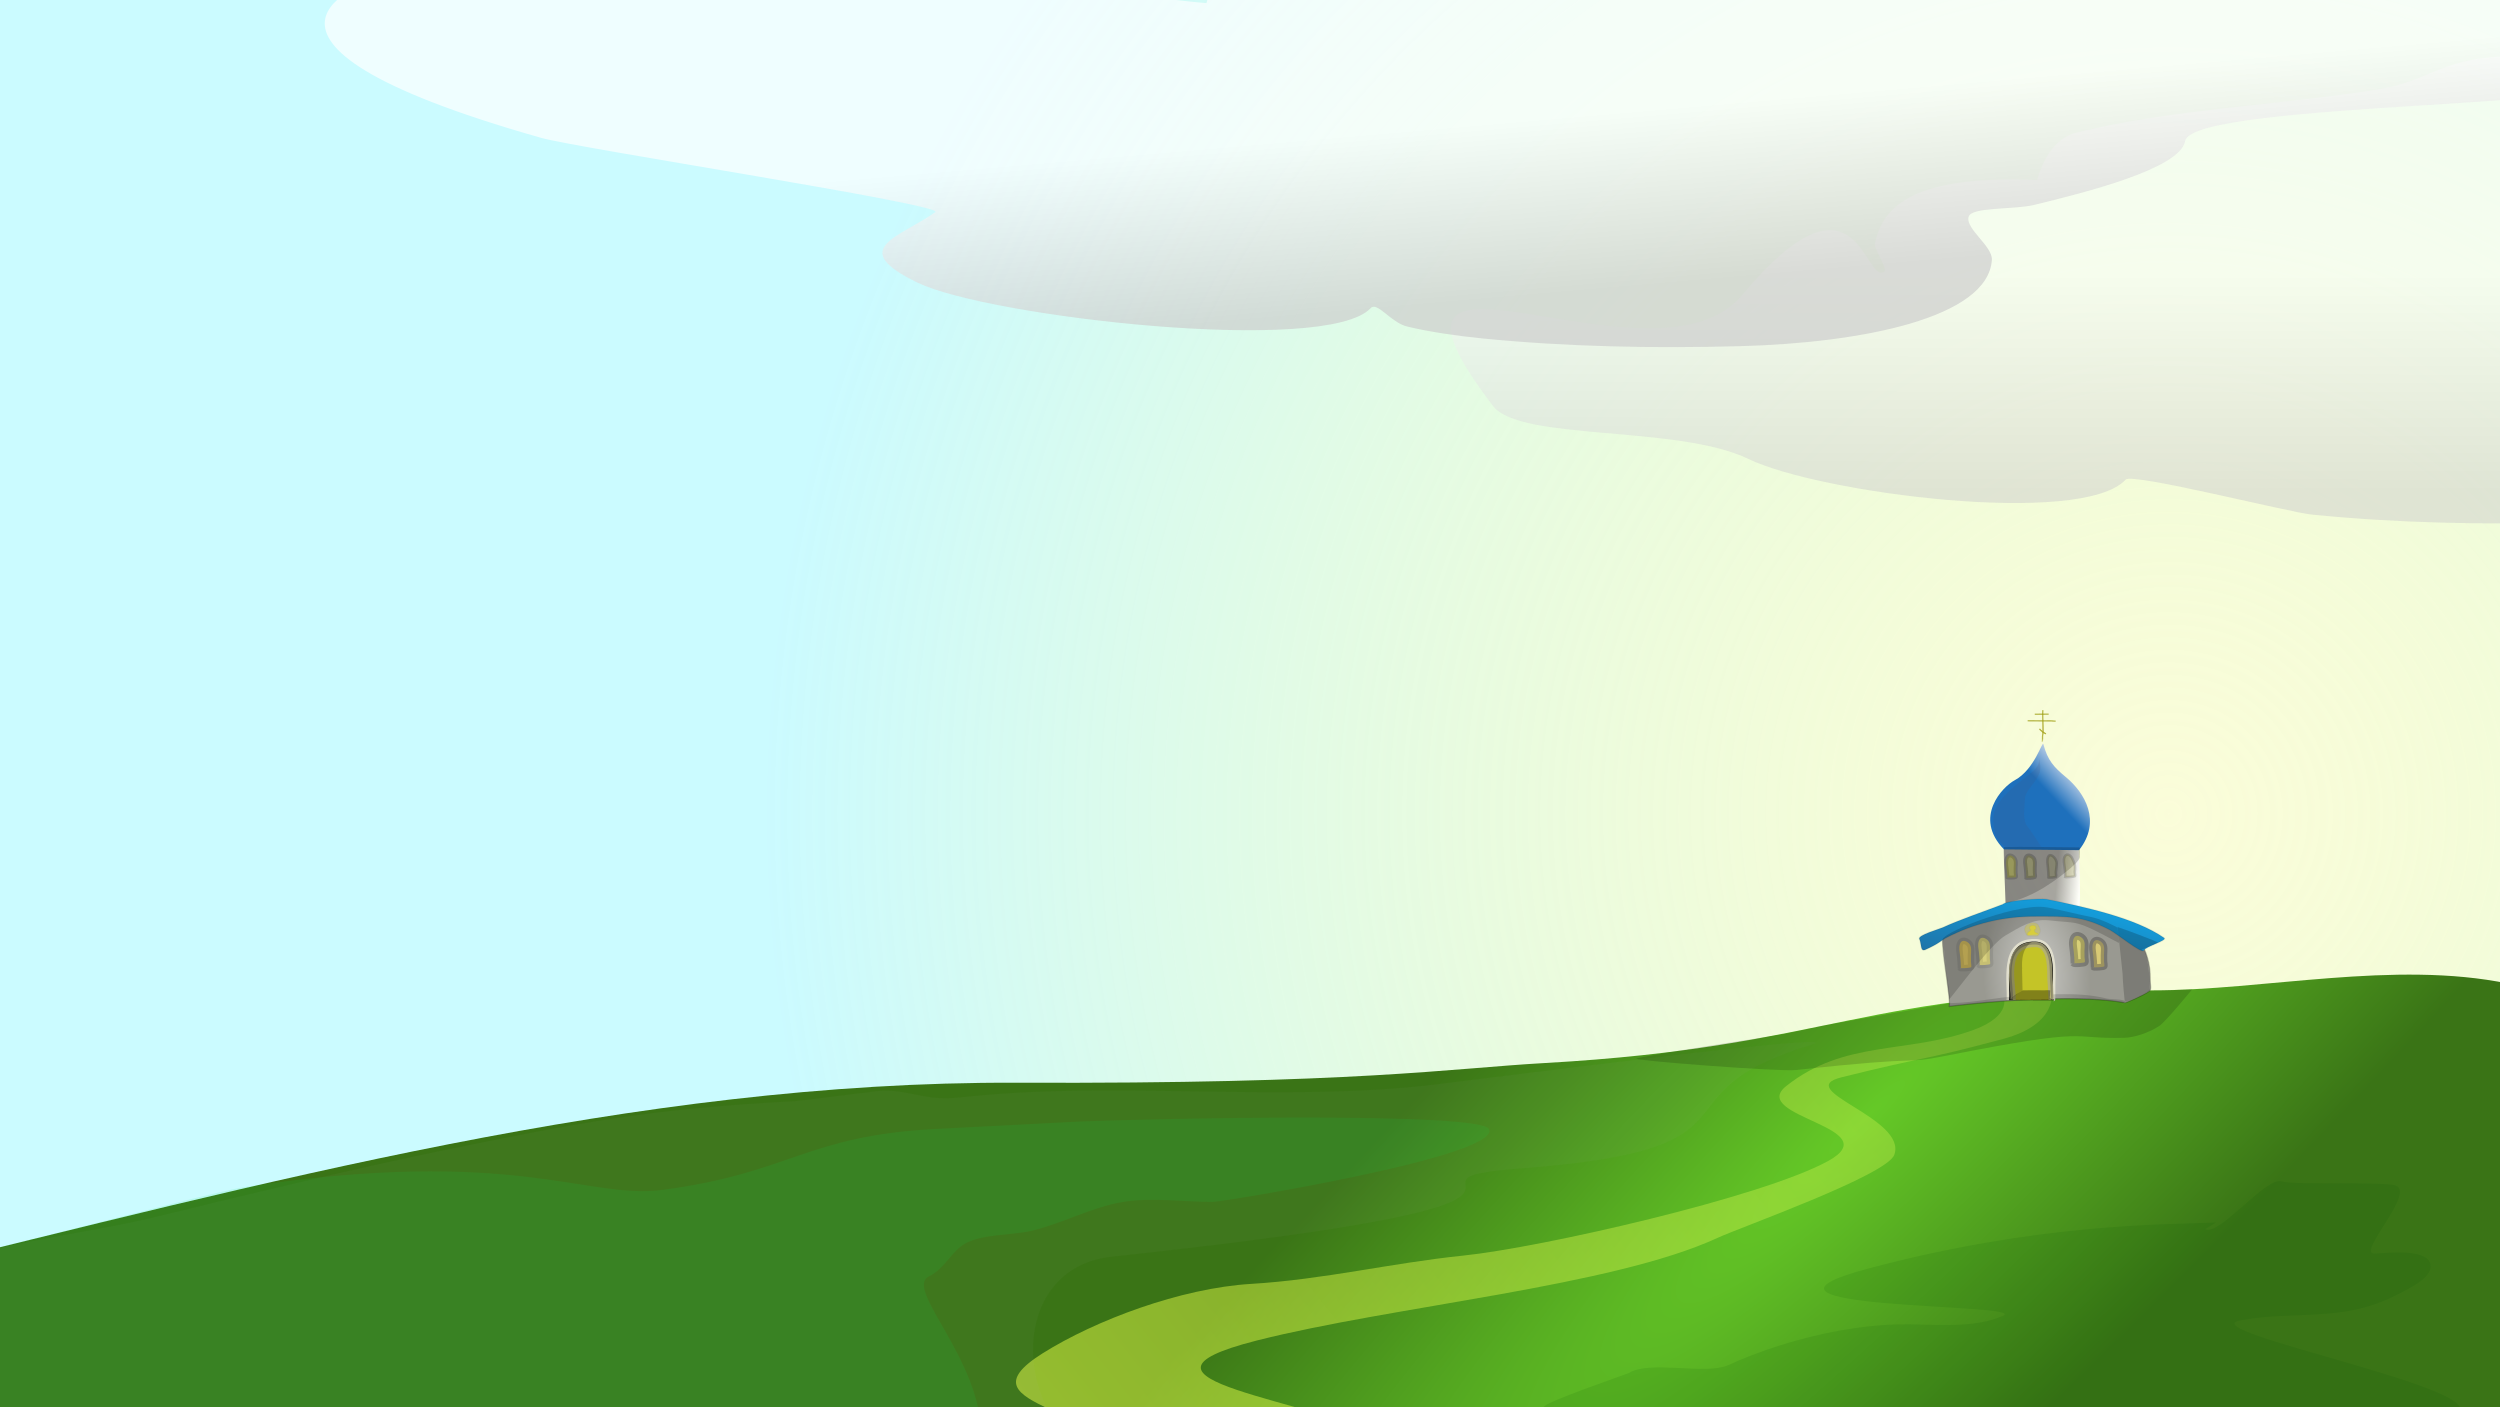
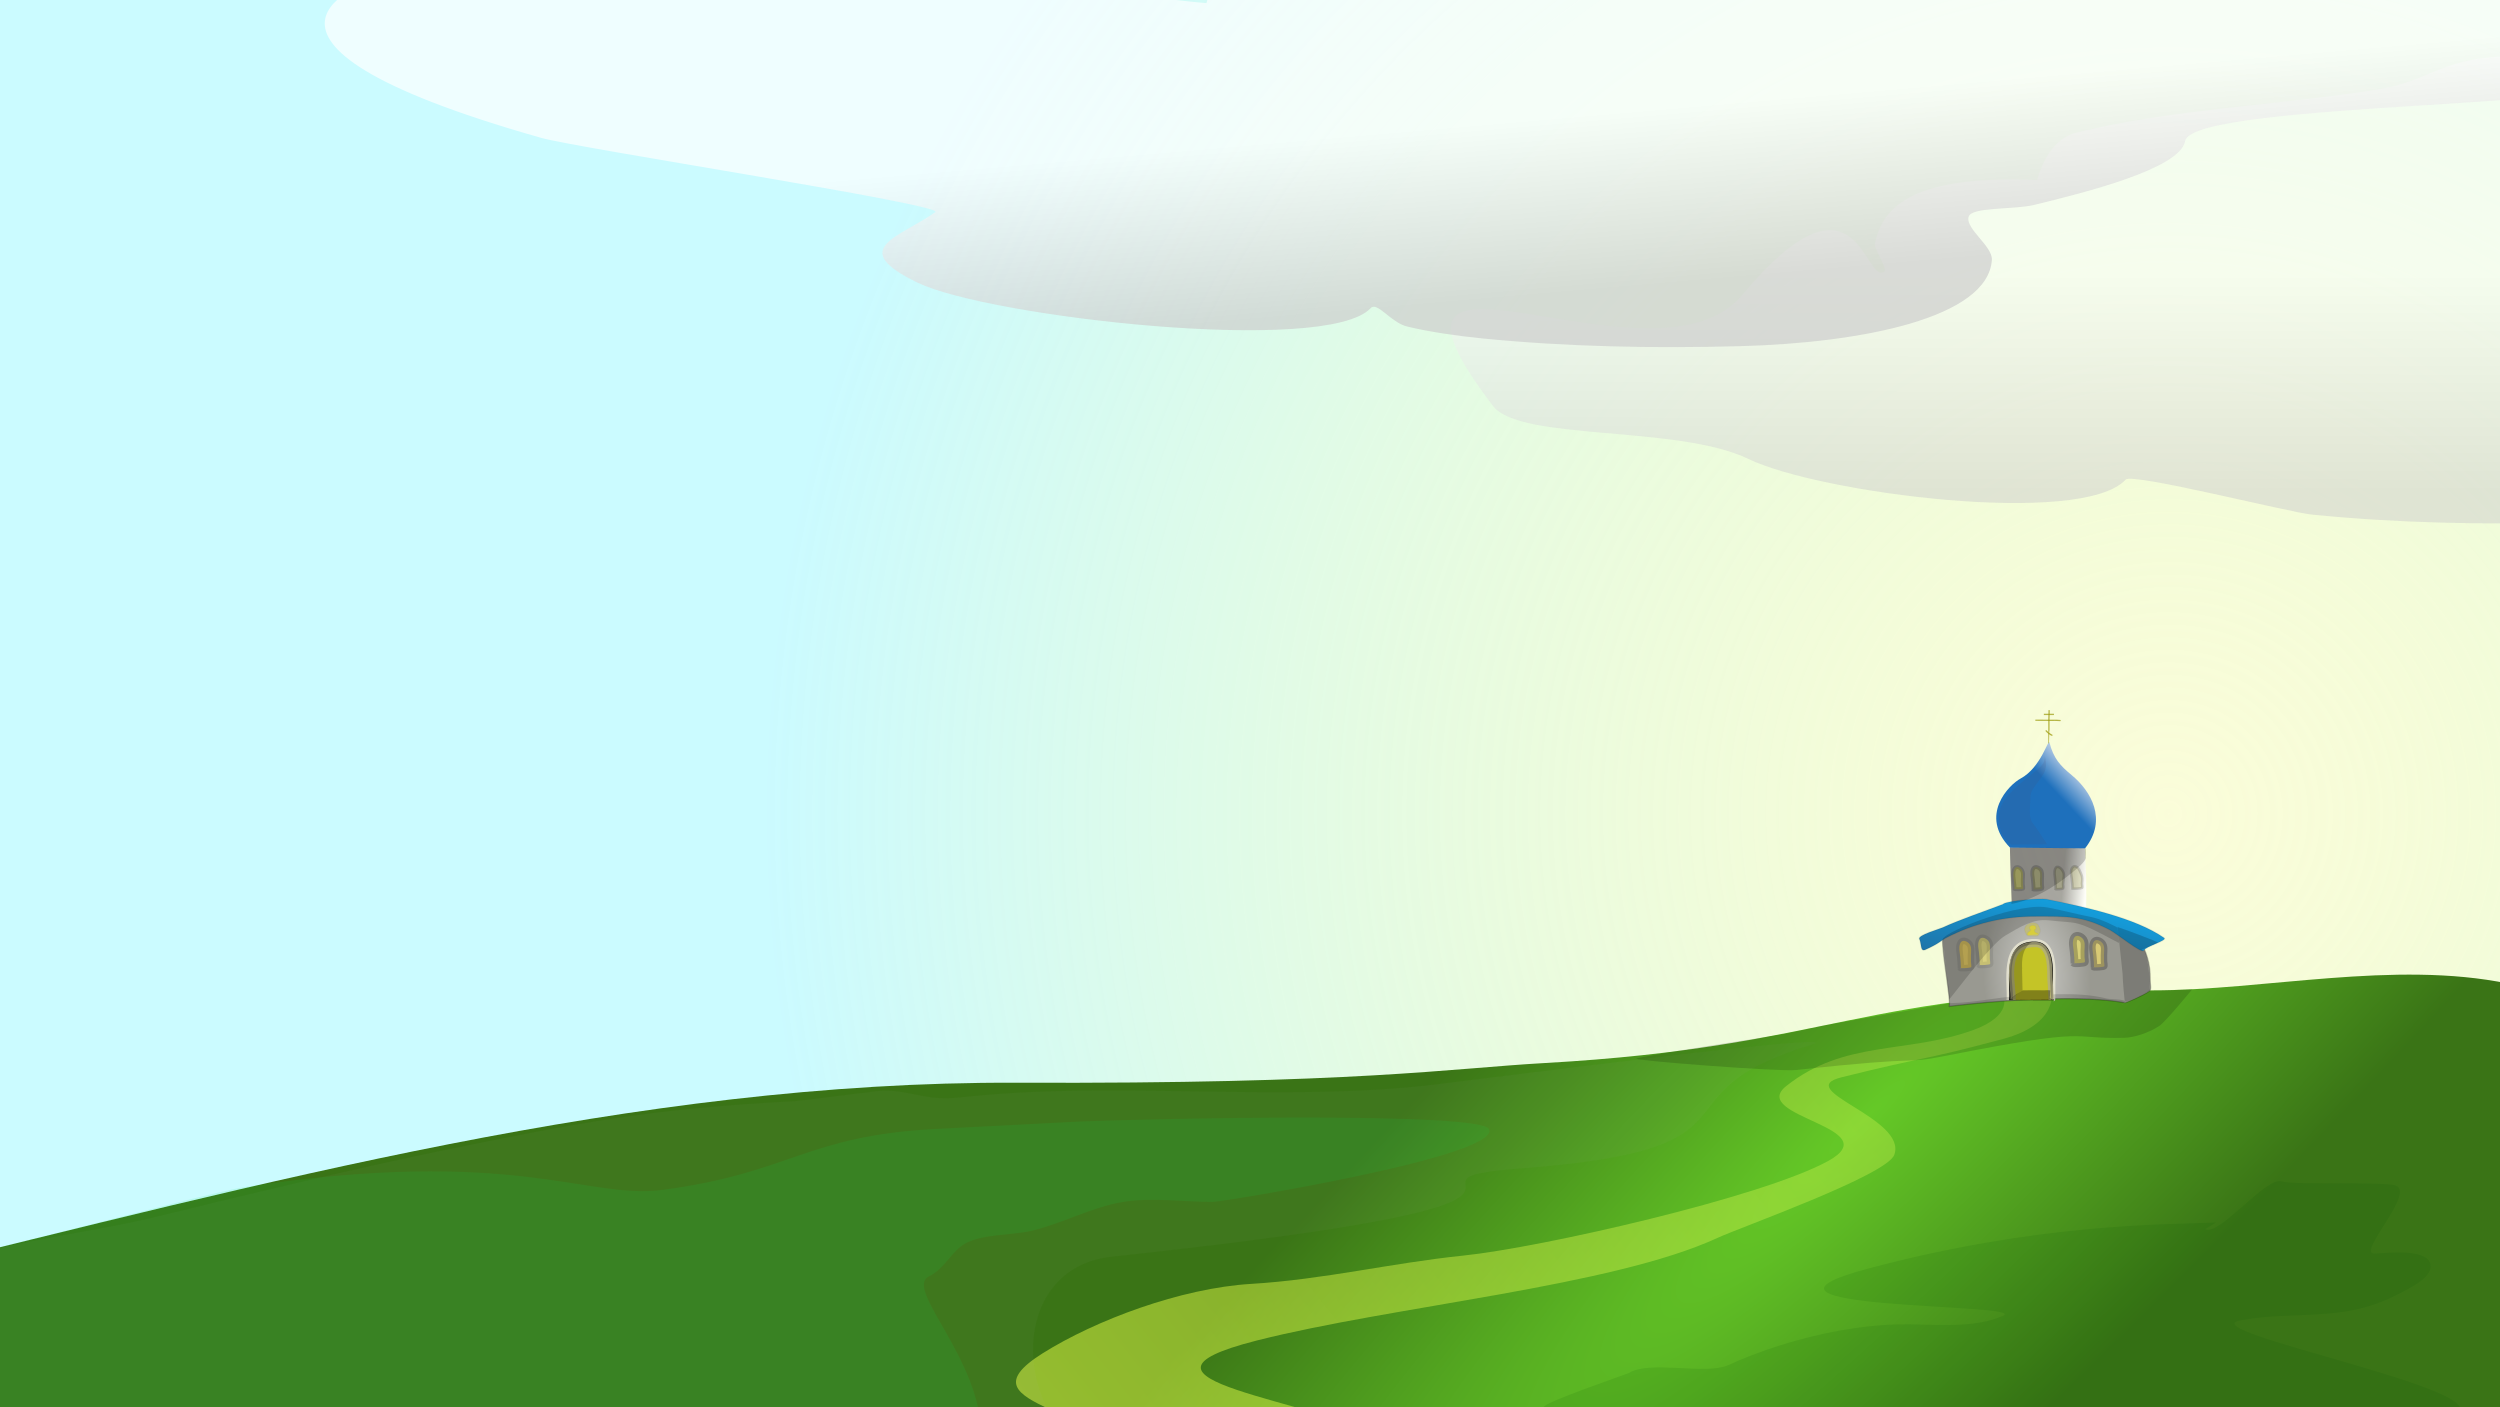
<svg xmlns="http://www.w3.org/2000/svg" viewBox="0 0 1920 1080" width="1920" height="1080">
  <defs>
    <radialGradient gradientUnits="userSpaceOnUse" cx="1658.57" cy="696.642" r="1078.843" id="gradient-0" gradientTransform="matrix(1, 0, 0, 1, 7.068962, -71.609)">
      <stop offset="0" style="stop-color: rgba(241, 248, 141, 0.43);" />
      <stop offset="1" style="stop-color: rgb(187, 249, 255);" />
    </radialGradient>
    <radialGradient gradientUnits="userSpaceOnUse" cx="-500.627" cy="1736.086" r="1041.613" id="gradient-2" gradientTransform="matrix(0.172776, 0.177605, -0.941634, 0.916036, 3155.078, -643.3855)">
      <stop offset="0" style="stop-color: rgba(101, 201, 39, 1)" />
      <stop offset="1" style="stop-color: rgba(58, 116, 22, 1)" />
    </radialGradient>
    <linearGradient gradientUnits="userSpaceOnUse" x1="1134.932" y1="761.484" x2="1134.932" y2="1269.856" id="gradient-13" gradientTransform="matrix(0.67714, 0.838735, -2.64761, 1.589589, 2915.025, -1592.152)" spreadMethod="pad">
      <stop offset="0" style="stop-color: rgb(31, 34, 11);" />
      <stop offset="1" style="stop-color: rgb(166, 189, 36);" />
    </linearGradient>
    <linearGradient gradientUnits="userSpaceOnUse" x1="1728.548" y1="60.749" x2="1728.548" y2="424.567" id="gradient-4" gradientTransform="matrix(1.308159, 0.134502, -0.052227, 0.458823, -715.5773, -77.54063)">
      <stop offset="0" style="stop-color: rgba(255, 255, 255, 1)" />
      <stop offset="1" style="stop-color: rgba(204, 204, 204, 1)" />
    </linearGradient>
    <radialGradient gradientUnits="userSpaceOnUse" cx="1728.548" cy="242.658" r="382.003" id="gradient-5" gradientTransform="matrix(1.31516, 0, 0, 1, -461.9414, -5.528376)">
      <stop offset="0" style="stop-color: rgba(243, 255, 248, 1)" />
      <stop offset="1" style="stop-color: rgba(141, 255, 188, 1)" />
    </radialGradient>
    <linearGradient gradientUnits="userSpaceOnUse" x1="1728.548" y1="60.749" x2="1728.548" y2="424.567" id="gradient-3" gradientTransform="matrix(1.314908, 0.019629, -0.009715, 0.376256, -1137.937, 34.2412)">
      <stop offset="0" style="stop-color: rgba(255, 255, 255, 1)" />
      <stop offset="1" style="stop-color: rgba(204, 204, 204, 1)" />
    </linearGradient>
    <radialGradient gradientUnits="userSpaceOnUse" cx="1728.548" cy="242.658" r="382.003" id="gradient-6" gradientTransform="matrix(1.31516, 0, 0, 1, -1100.092, -140.928)">
      <stop offset="0" style="stop-color: rgba(243, 255, 248, 1)" />
      <stop offset="1" style="stop-color: rgba(141, 255, 188, 1)" />
    </radialGradient>
-     <linearGradient gradientUnits="userSpaceOnUse" x1="1568.111" y1="635.359" x2="1568.111" y2="718.563" id="gradient-1" gradientTransform="matrix(-0.081984, 0.996634, -0.215155, 0, 1862.72, -888.2596)">
+     <linearGradient gradientUnits="userSpaceOnUse" x1="1568.111" y1="635.359" x2="1568.111" y2="718.563" id="gradient-1" gradientTransform="matrix(-0.081984, 0.996634, -0.215155, 0, 1867.567, -888.0674)">
      <stop offset="0" style="stop-color: rgb(255, 255, 255);" />
      <stop offset="1" style="stop-color: rgb(148, 146, 146);" />
    </linearGradient>
-     <linearGradient gradientUnits="userSpaceOnUse" x1="1568.641" y1="566.441" x2="1568.641" y2="672.403" id="gradient-8" gradientTransform="matrix(0.513716, 0.551189, -0.213964, 0.206649, 932.1684, -372.4382)">
+     <linearGradient gradientUnits="userSpaceOnUse" x1="1568.641" y1="566.441" x2="1568.641" y2="672.403" id="gradient-8" gradientTransform="matrix(0.513716, 0.551189, -0.213964, 0.206649, 936.8012, -373.81)">
      <stop offset="0" style="stop-color: rgb(244, 241, 246);" />
      <stop offset="1" style="stop-color: rgb(30, 112, 188);" />
    </linearGradient>
-     <radialGradient gradientUnits="userSpaceOnUse" cx="1568.641" cy="619.422" r="55.108" id="gradient-7" gradientTransform="matrix(0.578929, 0.51714, -0.452071, 0.585372, 939.7288, -562.7922)">
+     <radialGradient gradientUnits="userSpaceOnUse" cx="1568.641" cy="619.422" r="55.108" id="gradient-7" gradientTransform="matrix(0.578929, 0.51714, -0.452071, 0.585372, 944.3617, -564.1639)">
      <stop offset="0" style="stop-color: rgb(46, 116, 209);" />
      <stop offset="1" style="stop-color: rgb(250, 250, 250);" />
    </radialGradient>
    <radialGradient gradientUnits="userSpaceOnUse" cx="1557.727" cy="748.862" r="76.806" id="gradient-9" gradientTransform="matrix(0.535232, -0.026513, 0.051037, 0.977968, 692.2039, 56.54459)">
      <stop offset="0" style="stop-color: rgba(202, 202, 198, 1)" />
      <stop offset="1" style="stop-color: rgba(153, 153, 145, 1)" />
    </radialGradient>
    <linearGradient gradientUnits="userSpaceOnUse" x1="1564.524" y1="690.393" x2="1564.524" y2="732.758" id="gradient-10" gradientTransform="matrix(0.979172, 0.20303, -0.95251, 4.59374, 720.6405, -2834.438)">
      <stop offset="0" style="stop-color: rgb(12, 186, 255);" />
      <stop offset="1" style="stop-color: rgb(50, 43, 79);" />
    </linearGradient>
-     <linearGradient gradientUnits="userSpaceOnUse" x1="1565.439" y1="646.471" x2="1565.439" y2="667.022" id="gradient-11" gradientTransform="matrix(0.998541, -0.077631, 0.032081, 0.852912, -13.92947, 220.5323)">
+     <linearGradient gradientUnits="userSpaceOnUse" x1="1565.439" y1="646.471" x2="1565.439" y2="667.022" id="gradient-11" gradientTransform="matrix(0.998541, -0.077631, 0.032081, 0.852912, -9.344261, 221.1905)">
      <stop offset="0" style="stop-color: rgba(138, 136, 136, 1)" />
      <stop offset="1" style="" />
    </linearGradient>
  </defs>
  <path d="M 1296.277 817.007 C 1303.876 801.873 1310.259 792.854 1323.559 789.418 C 1326.3 788.71 1342.677 786.859 1343.929 784.766 C 1347.582 778.665 1350.539 768.805 1355.164 763.227 C 1362.163 754.786 1368.427 754.792 1375.058 747.772 C 1378.316 744.322 1378.447 739.574 1382.447 735.513 C 1385.62 732.289 1388.863 734.081 1392.129 730.959 C 1397.069 726.236 1398.648 718.628 1404.376 713.603 C 1413.542 705.561 1422.979 713.125 1433.352 701.417 C 1438.354 695.772 1439.95 688.295 1445.374 682.646 C 1451.314 676.458 1458.982 676.752 1463.266 669.217 C 1471.398 654.916 1471.779 641.148 1483.294 626.928 C 1489.62 619.116 1496.838 611.496 1504.354 608.383 C 1505.246 608.012 1515.012 606.445 1515.251 605.986 C 1525.936 585.544 1548.947 542.949 1569.56 537.026 C 1587.293 531.931 1597.941 542.716 1613.453 542.132 C 1624.399 541.722 1635.535 540.589 1646.109 541.33 C 1652.446 541.772 1663.223 541.183 1667.7 545.459 C 1671.229 548.833 1667.656 558.945 1664.432 565.489 C 1662.548 569.314 1654.993 576.946 1657.869 576.766 C 1680.267 575.361 1704.943 573.293 1717.319 590.034 C 1724.043 599.13 1730.257 610.81 1734.365 622.532 C 1735.287 625.164 1733.167 630.467 1735.042 632.061 C 1742.219 638.166 1748.059 641.626 1751.57 652.565 C 1754.042 660.263 1755.271 668.914 1753.986 679.168 C 1753.756 680.993 1753.222 686.541 1751.377 689.47 C 1750.783 690.415 1747.488 693.265 1747.525 693.908 C 1747.986 701.697 1749.715 708.571 1750.406 716.198 C 1751.006 722.829 1750.623 732.274 1745.939 740.807 C 1740.948 749.893 1732.147 756.941 1724.904 762.637 C 1722.51 764.52 1718.561 765.208 1717.679 768.046 C 1714.177 779.303 1724.397 790.897 1711.555 804.147 C 1685.37 831.163 1645.595 834.704 1621.341 841.777 C 1608.009 845.666 1594.673 849.547 1581.239 853.859 C 1577.667 855.006 1560.618 863.444 1557.941 860.847" style="fill-opacity: 0.73; stroke-width: 50px; stroke: rgba(0, 0, 0, 0.12); fill: rgba(255, 254, 183, 0.17); stroke-opacity: 0.05; visibility: hidden;" transform="matrix(0.999912, 0.013269, -0.013269, 0.999912, 9.402657, -20.1789)" />
  <path d="M -31.523 -116.573 C -70.565 98.914 -79.457 324.698 -76.789 543.174 C -75.496 649.125 -65.363 754.848 -48.64 859.485 C -37.085 931.788 -73.484 1004.964 -61.68 1077.305 C -48.64 1157.217 -126.541 1236.697 -111.253 1316.032 C -110.108 1321.974 41.184 1372.604 48.711 1375.943 C 66.935 1384.026 87.994 1368.596 107.885 1367.25 C 197.777 1361.165 291.186 1367.287 380.556 1370.22 C 471.963 1373.219 458.737 1372.52 565.241 1380.775 C 686.957 1390.21 809.11 1397.172 930.668 1408.355 C 1193.819 1432.564 1456.323 1445.069 1720.344 1452.265 C 1779.498 1453.877 1838.869 1456.003 1897.992 1457.15 C 1911.393 1457.41 1950.543 1462.04 1958.656 1446.894 C 1964.737 1435.544 1958.737 1414.167 1960.685 1401.39 C 1969.635 1342.69 1984.282 1284.177 1993.563 1225.067 C 2025.969 1018.686 2023.906 817.57 2028.552 609.344 C 2031.505 477.035 2078.193 351.322 2080.327 219.204 C 2081.763 130.317 2071.396 36.731 2059.651 -51.552 C 2058.085 -63.322 2053.283 -129.037 2041.913 -137.012 C 2030.158 -145.257 1976.967 -140.572 1972.213 -140.572 C 1900.961 -140.572 1829.789 -139.026 1758.541 -137.933 C 1545.927 -134.673 1332.721 -136.113 1120.082 -138.958 C 1013.351 -140.386 906.706 -157.715 800.179 -164.354 C 613.455 -175.991 422.789 -174.608 236.066 -161.228 C 176.39 -156.952 117.202 -146.863 58.408 -136.05 C 32.831 -131.346 -4.923 -131.747 -27.229 -116.222 C -33.797 -111.65 -35.621 -92.823 -39.44 -85.32" style="fill: url(#gradient-0); paint-order: stroke; stroke-width: 0px; stroke-opacity: 0.92; stroke: rgb(175, 218, 255); fill-opacity: 0.77;" />
  <path d="M -82.75 978.165 C 199.626 909.601 487.513 830.356 780.806 831.53 C 1042.797 832.578 1113.819 820.493 1186.355 816.411 C 1408.189 803.928 1429.31 760.614 1652.831 760.614 C 1739.074 760.614 1838.654 737.283 1926.42 755.412 C 1928.604 755.863 1934.142 788.258 1934.451 790.228 C 1941.793 837.08 1948.045 883.734 1955.898 930.913 C 1962.461 970.334 1968.712 1010.529 1971.387 1050.051 C 1974.397 1094.549 1971.668 1138.086 1975.688 1182.901 C 1976.394 1190.76 1987.824 1239.545 1981.274 1246.941 C 1978.948 1249.566 1951.665 1248.523 1950.866 1248.541 C 1920.22 1249.217 1889.338 1248.062 1858.666 1248.541 C 1724.852 1250.637 1590.507 1245.687 1456.468 1245.687 C 1098.12 1245.687 739.656 1253.431 380.338 1242.212 C 278.888 1239.045 177.272 1235.814 75.935 1234.114 C 20.651 1233.186 -38.872 1236.417 -94.356 1225.615 C -103.533 1223.829 -98.794 1178.678 -98.064 1172.991 C -91.822 1124.355 -77.181 1078.891 -69.323 1030.863 C -68.459 1025.58 -69.879 978.04 -78.935 978.04" style="fill-rule: nonzero; fill: url(#gradient-2); stroke-width: 0px; stroke: rgba(0, 0, 0, 0.07); stroke-opacity: 0.43;" />
  <path d="M 551.842 1263.036 C 551.842 1263.036 670.889 1268.671 811.547 1215.948 C 838.647 1205.79 852.41 1171.157 856.949 1137.121 C 865.034 1076.482 730.44 1083.584 800.644 1039.408 C 841.081 1013.963 906.812 989.269 960.962 986.019 C 1016.694 982.674 1068.652 969.977 1123.671 964.312 C 1183.263 958.178 1353.136 919.576 1403.884 891.724 C 1451.103 865.806 1342.198 857.681 1371.826 834.088 C 1416.447 798.561 1464.35 809.443 1514.96 791.254 C 1547.039 779.721 1538.284 764.268 1538.284 764.268 L 1575.691 761.484 C 1575.691 761.484 1580.98 786.483 1538.416 797.896 C 1472.83 815.482 1482.96 810.269 1414.328 827.359 C 1375.489 837.03 1465.157 858.577 1454.802 886.935 C 1449.088 902.582 1336.784 942.506 1319.152 950.649 C 1237.924 988.166 1070.171 1002.921 965.369 1029.473 C 844.102 1060.197 1010.87 1074.019 1068.498 1107.293 C 1169.291 1165.49 1230.009 1314.795 1142.988 1270.695" style="fill: url(#gradient-13); stroke-opacity: 0.69; stroke-miterlimit: 8; stroke: rgba(0, 0, 0, 0); stroke-width: 10px; paint-order: stroke; mix-blend-mode: screen; filter: none;" />
  <path d="M 1588.162 115.464 C 1499.439 101.518 1458.048 112.139 1446.767 150.282 C 1445.859 153.353 1454.692 170.155 1452.009 171.73 C 1435.385 181.5 1441.051 81.277 1341.312 178.862 C 1266.151 252.399 1039.946 76.555 1142.42 244 C 1160.367 273.326 1282.073 272.715 1333.702 304.523 C 1384.752 335.969 1582.876 382.461 1620.159 349.56 C 1625.666 344.705 1742.003 387.167 1759.801 390.795 C 1824.638 404.015 1891.226 412.017 1957.174 416.951 C 2050.129 423.905 2148.724 414.706 2156.173 370.618 C 2157.924 360.247 2138.275 344.778 2141.709 335.905 C 2144.641 328.333 2176.871 334.113 2193.006 331.859 C 2231.336 326.503 2307.014 315.841 2313.074 294.868 C 2321.916 264.259 2243.898 227.455 2225.249 199.02 C 2196.478 155.158 2168.868 82.584 2034.819 65.498 C 2022.411 63.918 2012.922 74.991 2011.711 74.785 C 1988.653 70.844 1978.882 58.717 1948.015 56.039 C 1893.487 51.308 1885.077 68.54 1843.91 70.991 C 1765.794 75.64 1683.381 69.885 1609.327 80.659 C 1583.149 84.465 1574.16 119.411 1573.89 118.942" style="stroke: url(#gradient-5); fill: url(#gradient-4); paint-order: stroke; stroke-opacity: 0; stroke-width: 0px; fill-opacity: 0.49;" transform="matrix(0.994858, -0.101276, 0.101276, 0.994858, -14.70209, 184.6681)" />
  <path d="M 950.01 -19.936 C 861.287 -33.882 608.025 -115.039 596.744 -76.896 C 595.836 -73.825 304.343 -104.72 304.343 -104.72 C 304.343 -104.72 155.647 -75.388 419.08 29.13 C 446.315 39.936 723.03 111.698 714.486 116.52 C 684.546 133.422 643.921 137.315 695.55 169.123 C 746.6 200.569 1002.321 256.647 1039.604 223.746 C 1045.111 218.891 1053.864 236.274 1065.973 240.593 C 1081.909 246.279 1103.851 251.767 1121.649 255.395 C 1186.486 268.615 1253.074 276.617 1319.022 281.551 C 1411.977 288.505 1510.572 279.306 1518.021 235.219 C 1519.772 224.848 1500.123 209.378 1503.557 200.505 C 1506.489 192.933 1538.719 198.713 1554.854 196.459 C 1593.184 191.103 1668.862 180.441 1674.922 159.468 C 1683.764 128.859 2043.799 172.066 2025.897 143.155 C 1957.347 32.448 1530.716 -52.816 1396.667 -69.902 C 1384.259 -71.482 1374.77 -60.409 1373.559 -60.615 C 1350.501 -64.556 1340.73 -76.683 1309.863 -79.361 C 1255.335 -84.092 1246.925 -66.86 1205.758 -64.409 C 1127.642 -59.76 1045.229 -65.515 971.175 -54.741 C 944.997 -50.935 936.008 -15.989 935.738 -16.458" style="paint-order: stroke; stroke-opacity: 0; stroke-width: 0px; fill: url(#gradient-3); stroke: url(#gradient-6); fill-opacity: 0.69;" transform="matrix(0.994858, -0.101276, 0.101276, 0.994858, -4.270465, 119.3424)" />
  <path d="M 611.383 845.644 C 500.574 851.332 445.705 861.909 337.537 884.063 C 278.025 896.251 180.803 919.41 121.943 933.982 C 60.864 949.102 -19.289 955.092 -74.326 983.811 C -89.258 991.603 -63.266 1006.917 -74.107 1020.638 C -79.558 1027.536 -111.691 1066.447 -107.579 1074.19 C -100.993 1086.593 -51.814 1355.717 -40.188 1353.701 C -4.823 1347.568 82.883 1362.812 116.547 1351.062 C 168.363 1332.977 388.909 1281.113 442.783 1269.622 C 548.522 1247.068 963.119 1213.274 828.371 1110.739 C 777.318 1071.891 779.016 973.194 853.958 965.134 C 1277.381 919.591 1042.953 906.869 1169.29 897.245 C 1365.624 882.289 1264.009 840.418 1391.056 802.455 C 1429.683 790.913 1143.783 827.959 1103.76 832.741 C 981.408 847.359 858.682 829.321 736.508 842.896 C 706.688 846.209 696.104 833.958 666.748 838.844" style="stroke-width: 0px; stroke: rgb(135, 255, 83); fill: rgba(177, 178, 174, 0.05);" />
-   <path d="M 1541.167 714.252 C 1541.167 709.844 1537.776 644.485 1539.045 643.365 C 1551.686 632.228 1567.27 635.96 1581.17 635.96 C 1582.163 635.96 1594.882 635.158 1595.263 637.675 C 1595.517 639.349 1596.86 657.566 1597.261 672.576 C 1597.797 692.603 1597.237 710.63 1595.784 711.846 C 1580.645 724.517 1558.167 708.586 1541.836 718.563" style="fill-opacity: 0.81; stroke: rgb(215, 215, 215); stroke-width: 0px; fill: url(#gradient-1);" />
-   <path d="M 1539.066 652.336 C 1515.114 627.805 1538.043 604.183 1547.25 599.249 C 1562.771 590.931 1568.531 568.451 1569.316 571.489 C 1572.527 583.917 1577.486 589.267 1586.437 596.66 C 1601.345 608.973 1614.101 630.934 1596.686 652.91" style="fill: url(#gradient-8); stroke: url(#gradient-7); stroke-width: 0px;" />
+   <path d="M 1546.014 714.444 C 1546.014 710.036 1542.623 644.677 1543.892 643.557 C 1556.533 632.42 1572.117 636.152 1586.017 636.152 C 1587.01 636.152 1599.729 635.35 1600.11 637.867 C 1600.364 639.541 1601.707 657.758 1602.108 672.768 C 1602.644 692.795 1602.084 710.822 1600.631 712.038 C 1585.492 724.709 1563.014 708.778 1546.683 718.755" style="fill-opacity: 0.81; stroke: rgb(215, 215, 215); stroke-width: 0px; fill: url(#gradient-1);" />
+   <path d="M 1543.699 650.964 C 1519.747 626.433 1542.676 602.811 1551.883 597.877 C 1567.404 589.559 1573.164 567.079 1573.949 570.117 C 1577.16 582.545 1582.119 587.895 1591.07 595.288 C 1605.978 607.601 1618.734 629.562 1601.319 651.538" style="fill: url(#gradient-8); stroke: url(#gradient-7); stroke-width: 0px;" />
  <path d="M 1496.863 773.452 C 1499.205 769.772 1488.626 719.154 1492.906 717.462 C 1514.696 708.851 1543.326 689.359 1569.657 695.338 C 1576.136 696.81 1593.761 700.887 1599.445 703.657 C 1610.619 709.099 1638.334 712.691 1644.059 723.299 C 1647.872 730.365 1651.692 739.654 1651.321 752.51 C 1651.249 754.993 1652.346 759.899 1650.987 760.938 C 1646.385 764.457 1632.24 770.424 1631.626 770.193 C 1629.095 769.242 1588.04 762.063 1496.901 772.873" style="stroke: rgb(0, 0, 0); fill: url(#gradient-9); stroke-opacity: 0.24;" />
  <path d="M 1538.164 694.505 C 1523.822 699.982 1504.914 706.371 1492.033 712.32 C 1489.515 713.483 1472.761 718.209 1474.07 721.058 C 1475.851 724.934 1474.683 731.133 1478.585 729.41 C 1489.121 724.757 1491.659 721.785 1494.196 720.461 C 1516.095 709.027 1538.341 703.769 1563.448 703.769 C 1587.474 703.769 1599.167 703.158 1620.184 714.061 C 1625.671 716.907 1645.108 732.777 1646.371 729.968 C 1647.742 726.919 1664.829 722.246 1662.087 720.334 C 1639.908 704.868 1600.268 696.343 1571.555 690.594 C 1567.38 689.758 1541.782 691.639 1538.356 694.318" style="stroke: rgb(0, 0, 0); fill: url(#gradient-10); stroke-opacity: 0.08;" />
  <path d="M 1541.899 768.038 C 1543.382 755.811 1535.118 721.458 1563.08 722.141 C 1579.219 722.534 1577.883 744.959 1577.482 754.784 C 1577.341 758.234 1577.554 761.687 1577.413 765.135 C 1577.397 765.537 1577.361 768.211 1577.202 768.211" style="stroke-width: 2px; stroke: rgb(225, 223, 205);" transform="matrix(0.999993, -0.003734, 0.003734, 0.999993, -2.771595, 5.829344)" />
  <path d="M 1506.004 743.883 C 1506.004 740.524 1505.728 737.511 1505.379 734.227 C 1505.058 731.198 1504.152 727.483 1505.439 724.561 C 1507.281 720.382 1512.554 723.678 1513.379 726.549 C 1514.372 730.002 1513.398 731.208 1513.689 738.894 C 1513.706 739.364 1514.284 742.353 1513.796 742.82 C 1513.315 743.282 1505.876 744.015 1505.297 743.245" style="stroke-opacity: 0.53; stroke-width: 5px; stroke: rgba(0, 0, 0, 0.16); fill: rgb(216, 192, 96);" />
  <path d="M 1520.5 741.516 C 1520.5 738.157 1520.224 735.144 1519.875 731.86 C 1519.554 728.831 1518.648 725.116 1519.935 722.194 C 1521.777 718.015 1527.05 721.311 1527.875 724.182 C 1528.868 727.635 1527.894 728.841 1528.185 736.527 C 1528.202 736.997 1528.78 739.986 1528.292 740.453 C 1527.811 740.915 1520.372 741.648 1519.793 740.878" style="stroke-opacity: 0.45; stroke-width: 5px; stroke: rgba(0, 0, 0, 0.19); fill: rgb(216, 208, 125);" />
  <path d="M 1608.193 743.273 C 1608.193 739.914 1607.917 736.901 1607.568 733.617 C 1607.247 730.588 1606.341 726.873 1607.628 723.951 C 1609.47 719.772 1614.743 723.068 1615.568 725.939 C 1616.561 729.392 1615.587 730.598 1615.878 738.284 C 1615.895 738.754 1616.473 741.743 1615.985 742.21 C 1615.504 742.672 1608.065 743.405 1607.486 742.635" style="fill: rgb(216, 201, 117); stroke: rgba(69, 67, 63, 0.4); stroke-width: 5px;" />
-   <path d="M 1573.275 674.255 C 1573.275 671.491 1573.074 669.013 1572.82 666.311 C 1572.586 663.82 1571.925 660.763 1572.863 658.36 C 1574.206 654.922 1577.558 657.946 1578.649 659.995 C 1580.162 662.836 1579.463 663.828 1578.875 670.151 C 1578.839 670.535 1579.309 672.996 1578.953 673.38 C 1578.603 673.76 1573.182 674.363 1572.76 673.73" style="stroke-width: 2px; fill: rgba(151, 151, 0, 0.13); stroke: rgba(0, 0, 0, 0.17);" />
-   <path d="M 1541.703 674.573 C 1541.703 671.809 1541.339 669.255 1541.011 666.553 C 1540.709 664.062 1540.261 660.972 1541.471 658.569 C 1543.203 655.131 1546.952 657.878 1547.728 660.24 C 1548.662 663.081 1547.746 664.073 1548.019 670.396 C 1548.035 670.782 1548.579 673.241 1548.12 673.625 C 1547.668 674.005 1541.848 674.247 1541.304 673.614" style="stroke: rgba(0, 0, 0, 0.28); stroke-width: 3px; fill: rgba(233, 233, 15, 0.32); stroke-opacity: 0.56;" />
-   <path d="M 1556.269 674.494 C 1556.269 671.73 1556.038 669.252 1555.746 666.55 C 1555.477 664.059 1554.718 661.002 1555.796 658.599 C 1557.34 655.161 1561.757 657.872 1562.448 660.234 C 1563.28 663.075 1562.464 664.067 1562.707 670.39 C 1562.721 670.776 1563.206 673.235 1562.798 673.619 C 1562.394 673.999 1556.162 674.602 1555.678 673.969" style="stroke-width: 3px; fill: rgba(194, 200, 9, 0.19); stroke: rgba(0, 0, 0, 0.19);" />
+   <path d="M 1578.799 683.195 C 1578.799 680.431 1578.598 677.953 1578.344 675.251 C 1578.11 672.76 1577.449 669.703 1578.387 667.3 C 1579.73 663.862 1583.082 666.886 1584.173 668.935 C 1585.686 671.776 1584.987 672.768 1584.399 679.091 C 1584.363 679.475 1584.833 681.936 1584.477 682.32 C 1584.127 682.7 1578.706 683.303 1578.284 682.67" style="stroke-width: 2px; fill: rgba(151, 151, 0, 0.13); stroke: rgba(0, 0, 0, 0.17);" />
+   <path d="M 1547.227 683.513 C 1547.227 680.749 1546.863 678.195 1546.535 675.493 C 1546.233 673.002 1545.785 669.912 1546.995 667.509 C 1548.727 664.071 1552.476 666.818 1553.252 669.18 C 1554.186 672.021 1553.27 673.013 1553.543 679.336 C 1553.559 679.722 1554.103 682.181 1553.644 682.565 C 1553.192 682.945 1547.372 683.187 1546.828 682.554" style="stroke: rgba(0, 0, 0, 0.28); stroke-width: 3px; fill: rgba(233, 233, 15, 0.32); stroke-opacity: 0.56;" />
+   <path d="M 1561.793 683.434 C 1561.793 680.67 1561.562 678.192 1561.27 675.49 C 1561.001 672.999 1560.242 669.942 1561.32 667.539 C 1562.864 664.101 1567.281 666.812 1567.972 669.174 C 1568.804 672.015 1567.988 673.007 1568.231 679.33 C 1568.245 679.716 1568.73 682.175 1568.322 682.559 C 1567.918 682.939 1561.686 683.542 1561.202 682.909" style="stroke-width: 3px; fill: rgba(194, 200, 9, 0.19); stroke: rgba(0, 0, 0, 0.19);" />
  <path d="M 1593.212 740.058 C 1593.212 736.699 1592.936 733.686 1592.587 730.402 C 1592.266 727.373 1591.36 723.658 1592.647 720.736 C 1594.489 716.557 1599.762 719.853 1600.587 722.724 C 1601.58 726.177 1600.606 727.383 1600.897 735.069 C 1600.914 735.539 1601.492 738.528 1601.004 738.995 C 1600.523 739.457 1593.084 740.19 1592.505 739.42" style="fill: rgb(216, 208, 120); stroke: rgba(0, 0, 0, 0.23); stroke-width: 6px;" />
-   <path d="M 1568.894 545.373 C 1568.48 552.149 1569.752 561.947 1568.741 564.774 C 1568.578 565.228 1568.741 569.837 1568.614 569.837" style="fill: rgb(216, 201, 117); stroke: rgba(154, 154, 10, 0.69);" />
-   <path d="M 1562.689 548.541 C 1566.248 548.468 1569.818 548.472 1573.375 548.472" style="fill: rgb(216, 201, 117); stroke: rgba(154, 154, 10, 0.69);" />
-   <path d="M 1557.235 553.55 C 1561.93 553.55 1566.634 553.653 1571.33 553.653 C 1572.828 553.653 1574.374 553.546 1575.865 553.652 C 1580.56 553.987 1573.574 553.55 1577.627 553.792 C 1577.877 553.807 1578.625 553.832 1578.376 553.832" style="fill: rgb(216, 201, 117); stroke: rgba(154, 154, 10, 0.69);" />
-   <path d="M 1566.301 559.746 C 1567.203 560.968 1570.124 563.475 1571.375 563.475" style="fill: rgb(216, 201, 117); stroke: rgba(154, 154, 10, 0.69);" />
+   <path d="M 1573.738 545.373 C 1573.324 552.149 1573.741 571.148 1573.614 571.148" style="fill: rgb(216, 201, 117); stroke: rgba(154, 154, 10, 0.69);" />
+   <path d="M 1569.669 548.662 C 1572.259 548.667 1574.857 548.667 1577.446 548.667" style="fill: rgb(216, 201, 117); stroke: rgba(154, 154, 10, 0.69);" />
+   <path d="M 1563.15 553.136 C 1567.373 553.136 1571.605 553.226 1575.829 553.226 C 1577.177 553.226 1578.567 553.133 1579.909 553.225 C 1584.132 553.516 1577.848 553.136 1581.494 553.347 C 1581.718 553.36 1582.391 553.381 1582.167 553.381" style="fill: rgb(216, 201, 117); stroke: rgba(154, 154, 10, 0.69);" />
+   <path d="M 1571.178 560.975 C 1572.08 562.197 1575.001 564.704 1576.252 564.704" style="fill: rgb(216, 201, 117); stroke: rgba(154, 154, 10, 0.69);" />
  <path d="M 1492.249 722.172 C 1486.964 718.305 1544.114 694.617 1569.363 696.529 C 1575.577 697 1597.884 702.804 1603.335 703.69 C 1614.051 705.431 1626.297 712.422 1626.297 712.422 C 1626.297 712.422 1628.096 724.644 1627.102 724.111 C 1592.265 705.419 1597.592 709.559 1573.468 706.819 C 1561.504 705.46 1551.759 711.679 1540.26 718.4 C 1529.264 724.827 1507.836 754.363 1497.108 767.446" style="stroke: rgb(0, 0, 0); stroke-width: 0px; fill-opacity: 0.55; fill: rgba(0, 0, 0, 0.3);" />
-   <path d="M 1539.022 650.565 C 1552.078 650.159 1579.506 650.672 1596.946 650.818 C 1597.846 650.826 1597.292 657.642 1597.292 657.642 C 1597.292 657.642 1598.613 659.546 1590.139 666.719 C 1582.365 673.299 1562.599 689.515 1540.203 693.56" style="stroke-width: 0px; stroke: url(#gradient-11); fill-opacity: 0.19;" />
+   <path d="M 1543.608 651.223 C 1556.664 650.817 1584.092 651.33 1601.532 651.476 C 1602.432 651.484 1601.878 658.3 1601.878 658.3 C 1601.878 658.3 1603.199 660.204 1594.725 667.377 C 1586.951 673.957 1567.185 690.173 1544.789 694.218" style="stroke-width: 0px; stroke: url(#gradient-11); fill-opacity: 0.19;" />
  <path d="M 1497.173 770.424 C 1517.963 770.073 1533.623 765.695 1549.759 765.129 C 1563.382 764.65 1594.248 760.791 1618.202 766.92 C 1620.748 767.571 1636.714 767.06 1630.676 770.8 C 1625.025 774.3 1652.032 760.813 1652.032 760.813 L 1683.573 759.804 C 1683.573 759.804 1663.075 784.825 1658.318 787.94 C 1650.121 793.307 1639.059 796.805 1631.695 797.016 C 1587.584 798.277 1609.769 788.079 1494.212 810.89 C 1459.13 817.815 1484.523 810.157 1379.49 821.775 C 1366.481 823.214 1251.99 814.337 1256.799 812.986 C 1270.768 809.062 1362.19 795.742 1369.929 794.103 C 1381.302 791.695 1373.832 793.395 1401.216 787.417" style="stroke-width: 0px; stroke: rgba(0, 0, 0, 0.78); fill: rgba(0, 0, 0, 0.23); fill-opacity: 0.66;" />
-   <path d="M 1586.177 673.865 C 1586.177 671.101 1585.918 668.623 1585.59 665.921 C 1585.288 663.43 1584.436 660.373 1585.646 657.97 C 1587.378 654.532 1590.735 657.227 1591.61 659.554 C 1592.76 662.611 1594.161 663.438 1593.402 669.761 C 1593.356 670.145 1593.962 672.606 1593.503 672.99 C 1593.051 673.37 1586.057 673.973 1585.513 673.34" style="stroke-width: 2px; fill: rgba(154, 149, 11, 0.16); stroke: rgba(0, 0, 0, 0.15);" />
+   <path d="M 1591.701 682.805 C 1591.701 680.041 1591.442 677.563 1591.114 674.861 C 1590.812 672.37 1589.96 669.313 1591.17 666.91 C 1592.902 663.472 1596.259 666.167 1597.134 668.494 C 1598.284 671.551 1599.685 672.378 1598.926 678.701 C 1598.88 679.085 1599.486 681.546 1599.027 681.93 C 1598.575 682.31 1591.581 682.913 1591.037 682.28" style="stroke-width: 2px; fill: rgba(154, 149, 11, 0.16); stroke: rgba(0, 0, 0, 0.15);" />
  <path d="M 1545.885 767.802 C 1546.925 756.708 1537.003 724.828 1563.402 725.398 C 1574.005 725.627 1574.364 741.183 1574.275 750.098 C 1574.244 753.228 1574.879 757.465 1574.847 760.594 C 1574.843 760.959 1575.244 767.726 1575.244 767.726" style="stroke: rgba(177, 174, 131, 0.8); stroke-width: 4px; fill: rgba(230, 230, 46, 0.85);" transform="matrix(0.999993, -0.003734, 0.003734, 0.999993, -2.776915, 5.830497)" />
-   <path d="M 1582.247 588.611 C 1579.915 593.535 1580.606 598.474 1575.123 602.898 C 1570.114 606.937 1560.486 609.693 1558.162 614.677 C 1555.134 621.173 1549.12 628.874 1551.218 635.365 C 1551.82 637.23 1554.126 653.553 1554.126 653.553 L 1529.026 642.132 C 1529.026 642.132 1525.475 634.393 1526.053 630.393 C 1526.6 626.62 1528.413 620.322 1530.686 616.664 C 1536.341 607.551 1549.162 603.856 1562.602 600.631 C 1567.772 599.39 1576.605 597.685 1578.922 594.765 C 1579.78 593.689 1580.464 592.695 1581.097 591.564 C 1581.394 591.033 1581.817 589.4 1581.739 589.945" style="stroke-width: 0px; stroke: rgba(43, 37, 37, 0.9); fill: rgba(77, 76, 113, 0.14);" transform="matrix(0.906645, -0.421895, 0.421895, 0.906645, -116.9462, 713.6559)" />
+   <path d="M 1586.596 586.49 C 1584.264 591.414 1584.955 596.353 1579.472 600.777 C 1574.463 604.816 1564.835 607.572 1562.511 612.556 C 1559.483 619.052 1553.469 626.753 1555.567 633.244 C 1556.169 635.109 1558.475 651.432 1558.475 651.432 L 1533.375 640.011 C 1533.375 640.011 1529.824 632.272 1530.402 628.272 C 1530.949 624.499 1532.762 618.201 1535.035 614.543 C 1540.69 605.43 1553.511 601.735 1566.951 598.51 C 1572.121 597.269 1580.954 595.564 1583.271 592.644 C 1584.129 591.568 1584.813 590.574 1585.446 589.443 C 1585.743 588.912 1586.166 587.279 1586.088 587.824" style="stroke-width: 0px; stroke: rgba(43, 37, 37, 0.9); fill: rgba(77, 76, 113, 0.14);" transform="matrix(0.906645, -0.421895, 0.421895, 0.906645, -115.6454, 715.2927)" />
  <path d="M 1701.911 938.876 C 1657.752 940.595 1564.424 939.827 1435.213 974.134 C 1312.123 1006.816 1560.947 1000.625 1538.184 1010.591 C 1514.094 1021.139 1483.023 1016.5 1457.321 1017.133 C 1415.115 1018.173 1365.73 1030.869 1327.48 1048.326 C 1309.924 1056.339 1267.439 1044.362 1250.977 1054.46 C 1249.748 1055.213 1183.504 1077.706 1185.742 1080.739 C 1209.031 1112.303 1255.052 1137.61 1286.186 1136.268 C 1323.004 1134.681 1614.482 1154.642 1651.749 1151.4 C 2082.762 1113.908 1853.894 1100.775 1885.147 1086.306 C 1923.741 1068.438 1678.849 1021.736 1720.917 1013.976 C 1732.643 1011.814 1744.102 1010.984 1756.006 1010.489 C 1791.215 1009.024 1814.044 1008.965 1844.948 992.294 C 1851.46 988.781 1867.956 981.027 1866.614 971.454 C 1864.696 957.77 1829.395 962.778 1823.462 962.778 C 1809.713 962.778 1855.394 915.911 1839.91 910.522 C 1830.582 907.275 1761.503 910.32 1752.423 907.314 C 1740.218 903.274 1704.809 949.568 1693.629 943.978" style="stroke-width: 0px; stroke: rgba(0, 0, 0, 0.63); fill: rgba(5, 86, 9, 0.11);" />
  <path d="M 1630.144 747.846 C 1630.144 752.316 1631.707 769.212 1631.801 769.211 C 1635.65 769.194 1650.976 760.773 1650.976 760.773 C 1650.976 760.773 1651.343 741.854 1647.418 731.166 C 1646.357 728.276 1638.768 731.973 1657.122 723.969 C 1658.31 723.451 1627.882 712.343 1626.356 711.977" style="stroke-width: 0px; stroke: rgb(37, 153, 155); fill: rgba(0, 0, 0, 0.19);" />
  <path d="M 1552.934 744.41 C 1553.411 744.106 1550.628 729.503 1560.664 723.201 C 1560.706 723.174 1552.469 725.723 1552.235 725.807 C 1549.608 726.747 1549.088 728.662 1547.457 730.533 C 1544.61 733.797 1544.223 739.834 1543.779 744.132 C 1543.312 748.648 1543.947 765.648 1543.947 767.669 C 1546.831 765.414 1548.552 763.209 1553.314 760.984" style="stroke: rgb(0, 0, 0); fill: rgba(0, 0, 0, 0.23); stroke-width: 0px;" />
  <path d="M 718.667 867.027 C 618.25 872.329 608.076 900.681 508.813 913.818 C 450.7 921.509 395.122 880.003 187.409 911.705 C 156.992 916.347 -69.932 978.53 -100.768 979.618 C -114.559 980.104 -137.486 1248.303 -136.714 1248.63 C -109.723 1260.045 129.878 1318.86 538.691 1239.378 C 912.408 1166.719 677.153 997.631 713.501 980.239 C 725.146 974.667 730.533 961.54 740.52 955.465 C 753.338 947.668 776.946 948.758 791.405 945.444 C 815.847 939.841 838.949 926.699 863.614 922.907 C 885.336 919.567 909.311 923.086 931.201 923.086 C 938.858 923.086 1152.038 888.29 1143.611 867.276 C 1138.092 853.516 883.097 859.1 829.774 861.293" style="stroke-width: 0px; stroke: rgb(0, 0, 0); fill: rgba(12, 221, 82, 0.11);" />
  <path d="M 1557.294 709.801 C 1555.962 710.724 1555.552 711.339 1554.99 713.028 C 1554.713 713.858 1554.983 714.795 1555.281 715.582 C 1556.193 717.991 1556.713 718.941 1559.384 719.012 C 1560.083 719.031 1560.786 719.012 1561.486 719.012 C 1562.897 719.012 1564.192 719.303 1565.353 718.466 C 1566.071 717.948 1566.821 716.017 1566.894 715.198 C 1567.024 713.738 1566.269 711.858 1565.491 710.557 C 1564.171 708.346 1559.559 708.104 1557.971 709.632" style="fill-opacity: 0.31; stroke: rgba(0, 0, 0, 0.07); stroke-opacity: 0.43; fill: rgb(216, 203, 18);" />
  <path d="M 1557.123 718.221 C 1557.08 717.539 1556.987 716.842 1557.401 716.251 C 1558.041 715.337 1559.26 715.219 1559.59 714.215 C 1559.22 713.919 1558.685 713.523 1558.631 712.986 C 1558.456 711.244 1559.998 710.605 1561.429 710.702 C 1561.741 710.723 1562.421 710.752 1562.657 710.976 C 1562.933 711.237 1563.187 711.225 1563.339 711.609 C 1563.536 712.104 1563.821 712.996 1563.48 713.504 C 1563.301 713.771 1562.933 713.886 1562.661 714.016 C 1562.318 714.182 1562.549 715.295 1562.704 715.576 C 1563.03 716.167 1564.334 716.502 1564.913 716.845 C 1564.998 716.895 1565.814 717.538 1565.797 717.538" style="stroke: rgba(0, 0, 0, 0.07); stroke-opacity: 0.43; fill: rgb(216, 206, 60);" />
  <path style="stroke: rgb(0, 0, 0); fill-opacity: 0.34; stroke-width: 0px;" d="M 1553.774 760.51 C 1551.487 761.907 1549.057 762.884 1546.949 764.609 C 1546.157 765.259 1545.226 765.938 1544.569 766.781 C 1544.532 766.829 1543.883 767.719 1543.991 767.761 C 1544.511 767.966 1545.806 767.708 1546.327 767.708 C 1548.181 767.708 1550.006 767.693 1551.853 767.642 C 1556.719 767.507 1561.583 767.605 1566.451 767.605 C 1567.877 767.605 1570.395 767.65 1571.808 767.596 C 1572.839 767.556 1574.278 767.952 1575.275 767.638 C 1575.315 767.625 1574.147 766.444 1574.182 766.298 C 1574.398 765.371 1574.449 764.26 1574.447 763.297 C 1574.446 763.062 1574.678 760.824 1574.615 760.809 C 1572.89 760.389 1570.281 760.84 1568.531 760.702 C 1566.626 760.551 1564.676 760.603 1562.77 760.547" transform="matrix(0.999928, -0.011996, 0.011996, 0.999928, -9.051163, 18.76034)" />
</svg>
